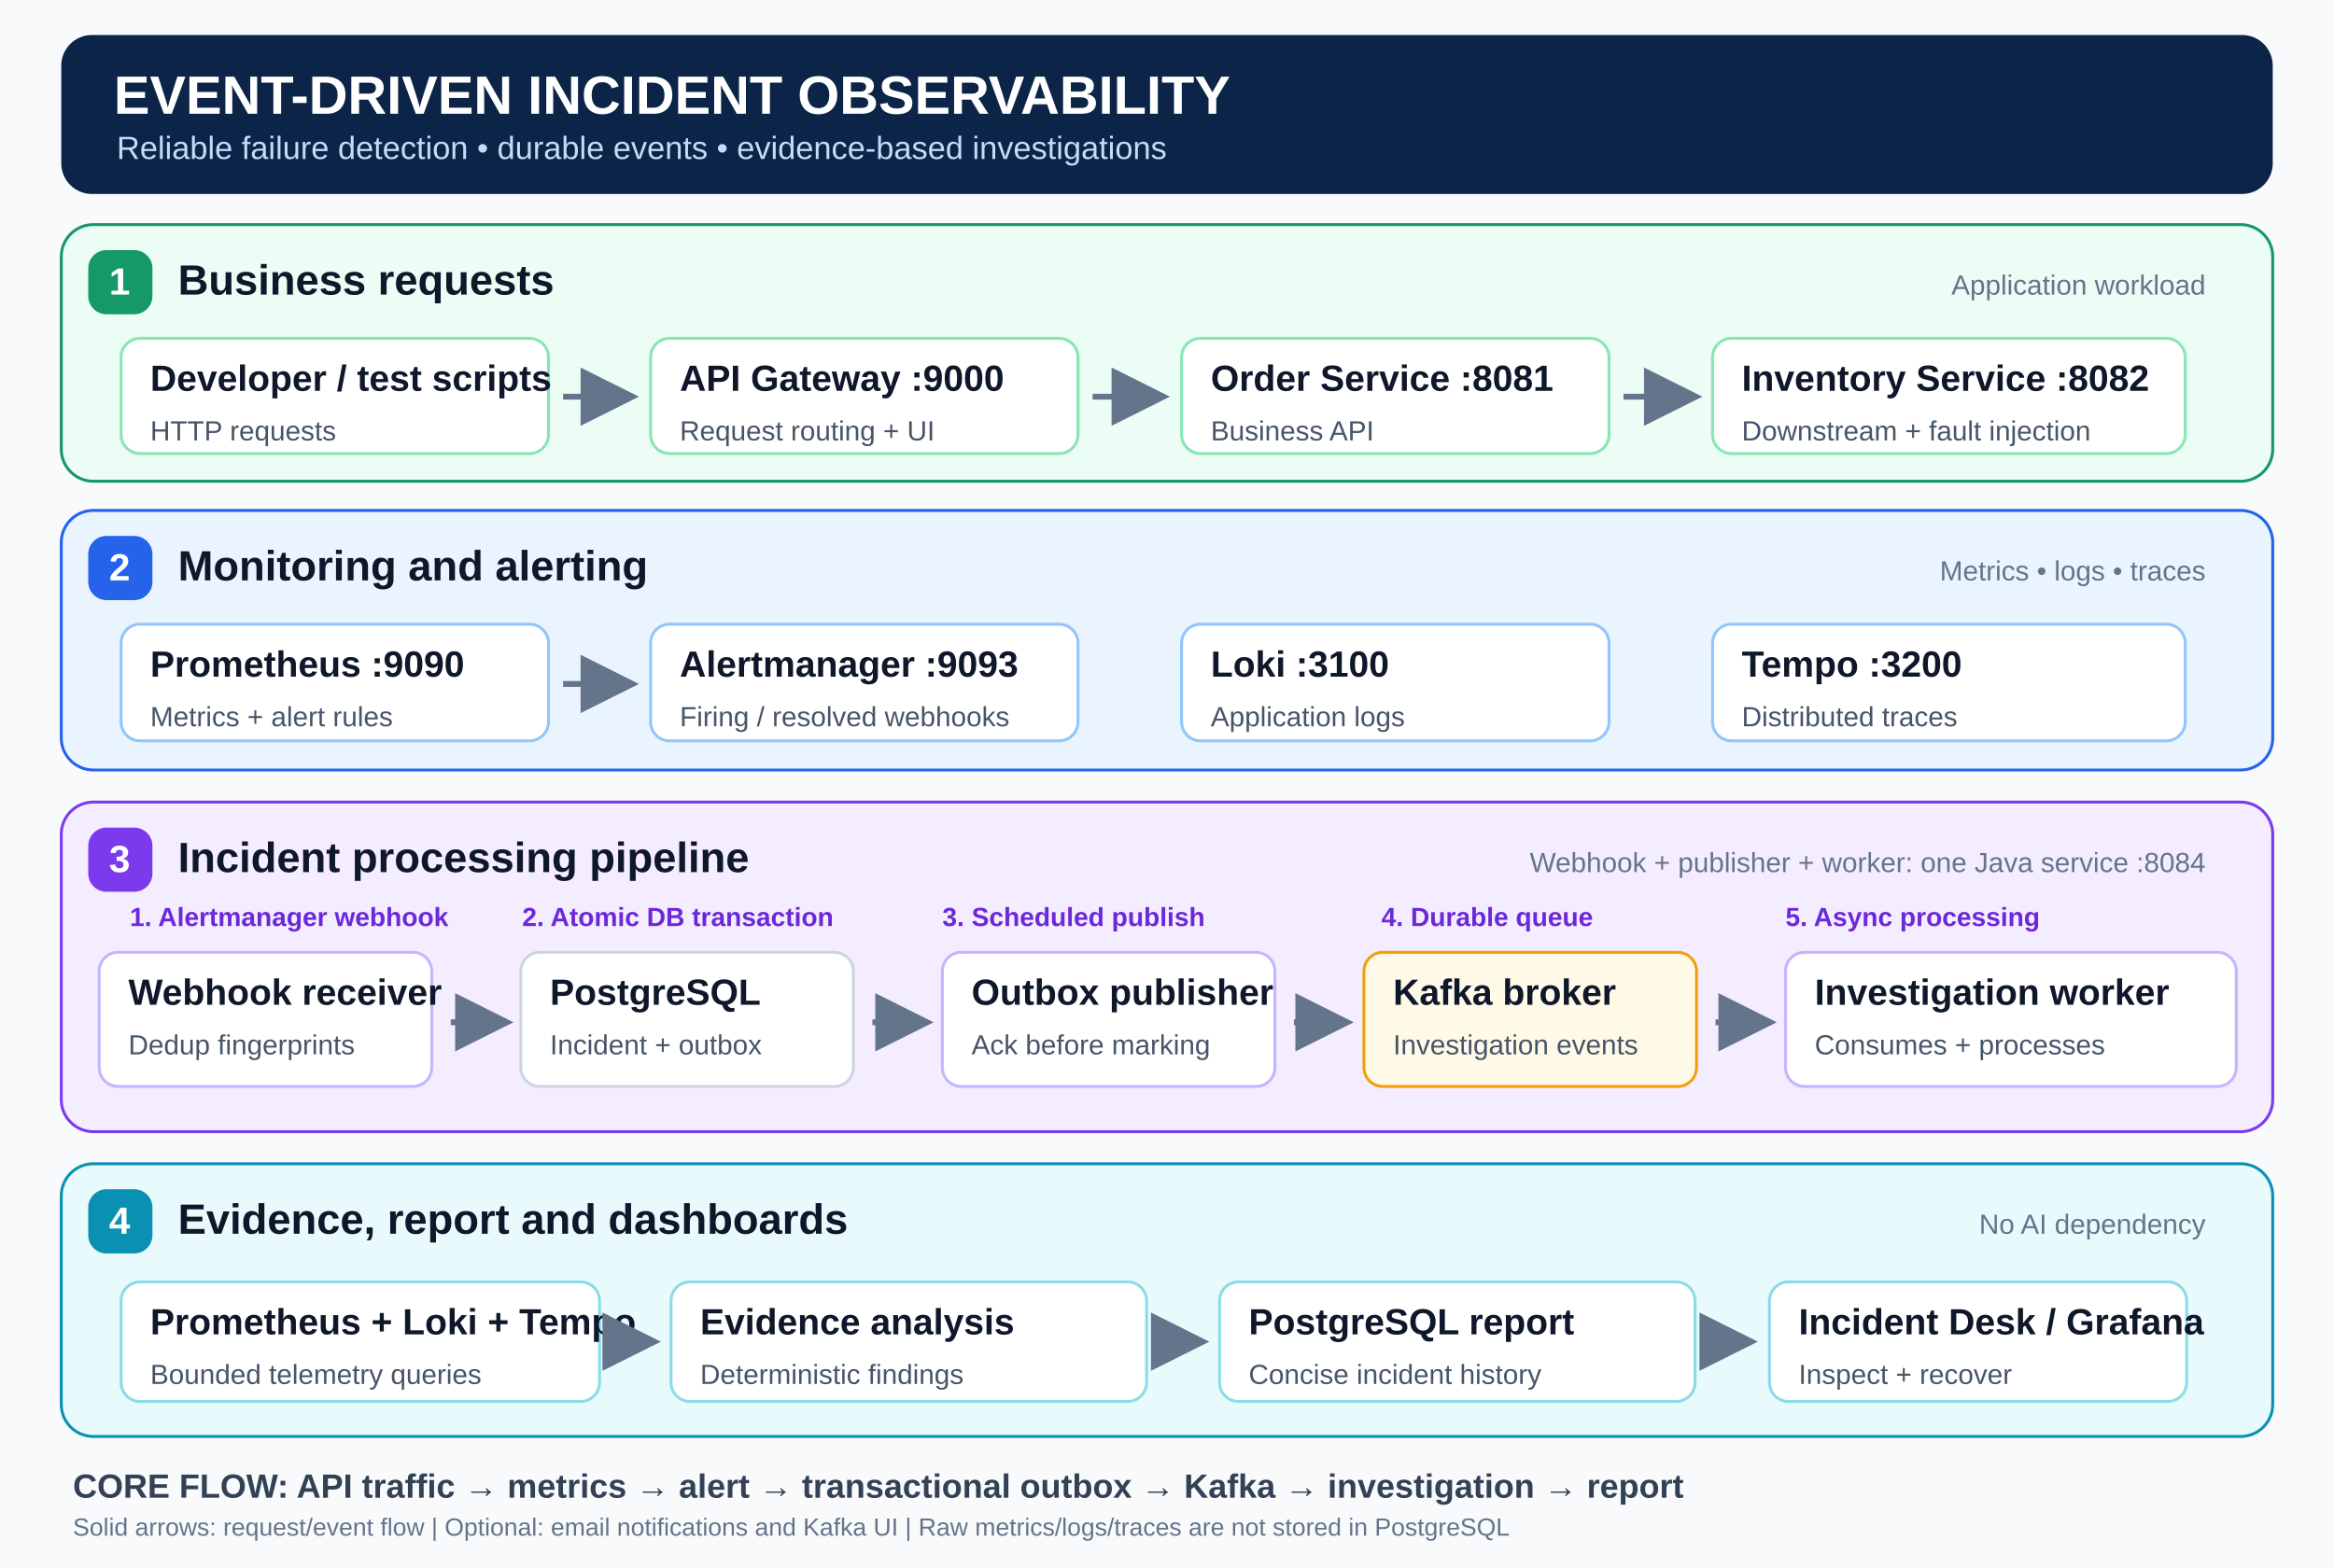
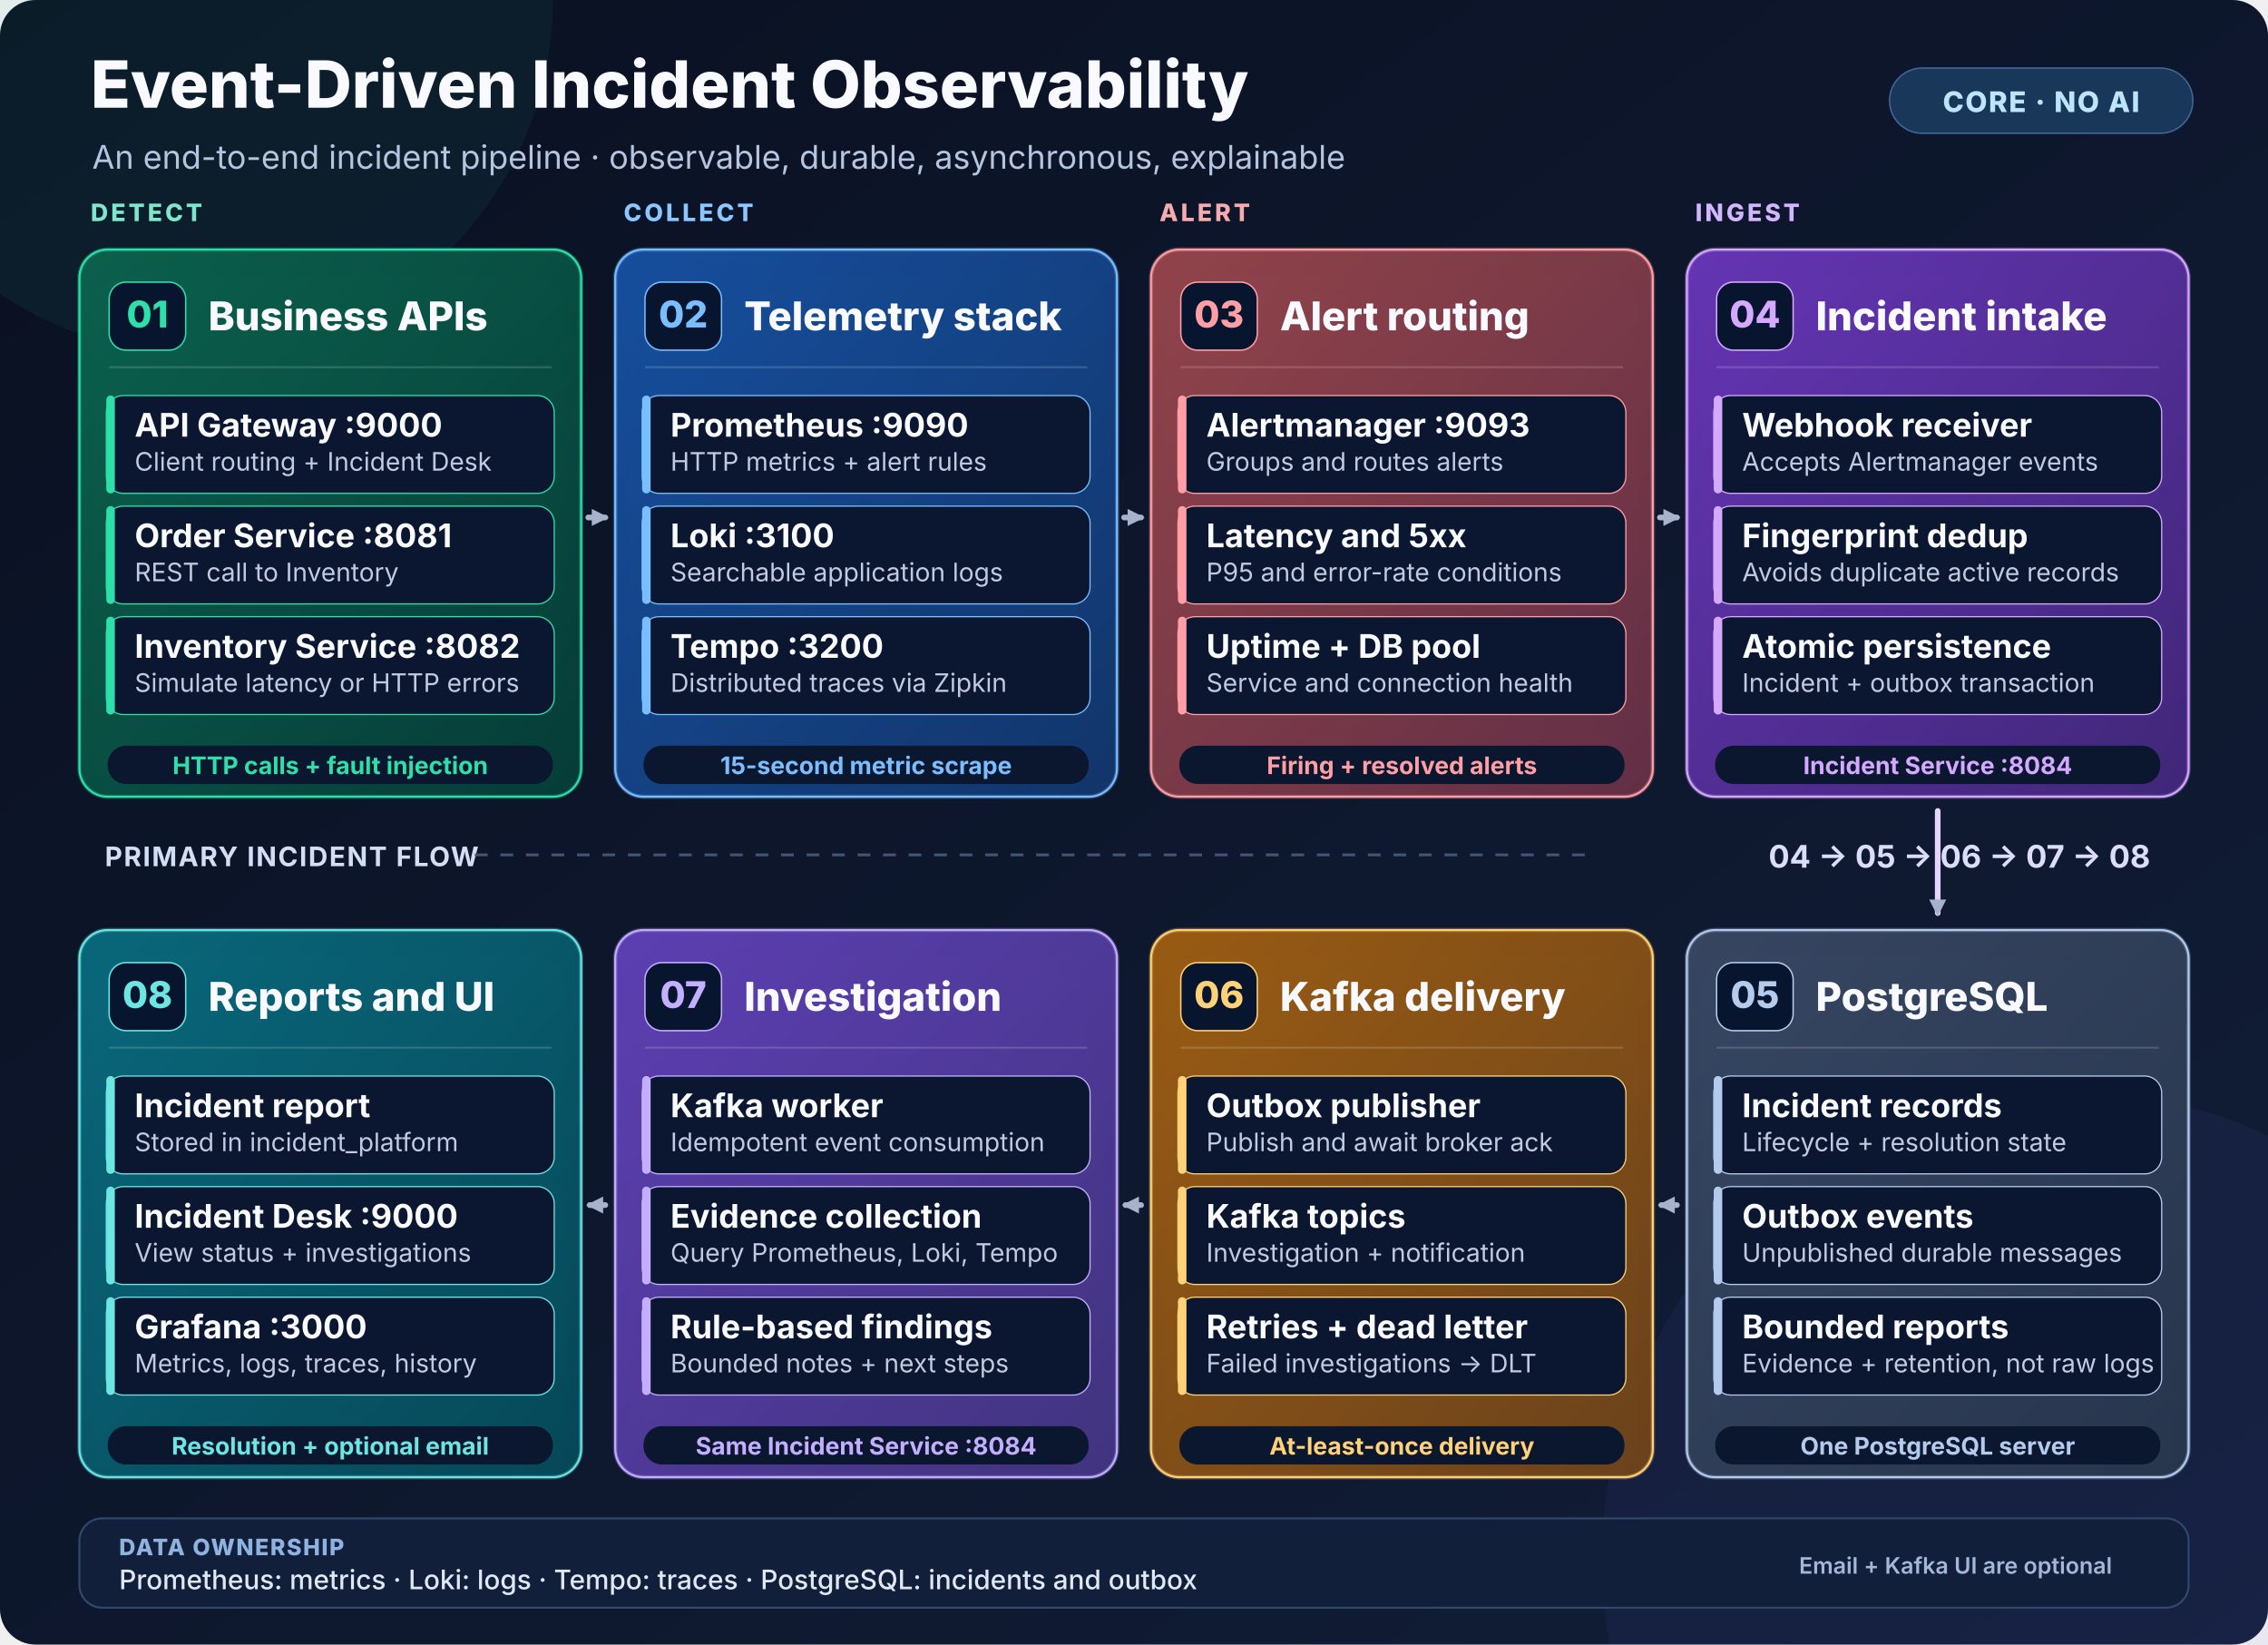
- <svg xmlns="http://www.w3.org/2000/svg" width="1600" height="1075" viewBox="0 0 1600 1075" role="img" aria-labelledby="title desc">
+ <svg xmlns="http://www.w3.org/2000/svg" width="1600" height="1160" viewBox="0 0 1600 1160" role="img" aria-labelledby="title description">
  <defs>
-     <marker id="arr" markerWidth="10" markerHeight="10" refX="8" refY="5" orient="auto">
-       <path d="M0 0 L10 5 L0 10 z" fill="#64748b" />
+     <linearGradient id="background" x1="0" y1="0" x2="1" y2="1">
+       <stop offset="0" stop-color="#0A1021" />
+       <stop offset="1" stop-color="#111E38" />
+     </linearGradient>
+     <linearGradient id="green" x1="0" y1="0" x2="1" y2="1">
+       <stop offset="0" stop-color="#0B614D" />
+       <stop offset="1" stop-color="#063C38" />
+     </linearGradient>
+     <linearGradient id="blue" x1="0" y1="0" x2="1" y2="1">
+       <stop offset="0" stop-color="#164F9E" />
+       <stop offset="1" stop-color="#12356A" />
+     </linearGradient>
+     <linearGradient id="red" x1="0" y1="0" x2="1" y2="1">
+       <stop offset="0" stop-color="#92444A" />
+       <stop offset="1" stop-color="#622F46" />
+     </linearGradient>
+     <linearGradient id="purple" x1="0" y1="0" x2="1" y2="1">
+       <stop offset="0" stop-color="#6535B5" />
+       <stop offset="1" stop-color="#402778" />
+     </linearGradient>
+     <linearGradient id="slate" x1="0" y1="0" x2="1" y2="1">
+       <stop offset="0" stop-color="#374662" />
+       <stop offset="1" stop-color="#27354D" />
+     </linearGradient>
+     <linearGradient id="orange" x1="0" y1="0" x2="1" y2="1">
+       <stop offset="0" stop-color="#9A5C13" />
+       <stop offset="1" stop-color="#6A421C" />
+     </linearGradient>
+     <linearGradient id="violet" x1="0" y1="0" x2="1" y2="1">
+       <stop offset="0" stop-color="#5D3FB3" />
+       <stop offset="1" stop-color="#41347F" />
+     </linearGradient>
+     <linearGradient id="teal" x1="0" y1="0" x2="1" y2="1">
+       <stop offset="0" stop-color="#09687B" />
+       <stop offset="1" stop-color="#064858" />
+     </linearGradient>
+     <filter id="shadow" x="-20%" y="-20%" width="140%" height="150%">
+       <feDropShadow dx="0" dy="10" stdDeviation="12" flood-color="#000" flood-opacity=".26" />
+     </filter>
+     <marker id="arrow" markerWidth="12" markerHeight="12" refX="9.5" refY="6" orient="auto" markerUnits="userSpaceOnUse">
+       <path d="M0 0 L12 6 L0 12 z" fill="#A7B3CC" />
    </marker>
  </defs>
-   <rect x="0" y="0" width="1600" height="1075" rx="0" fill="#F8FAFC" stroke="none" stroke-width="0" />
-   <rect x="42" y="24" width="1516" height="109" rx="21" fill="#0B2447" stroke="#0B2447" stroke-width="0" />
-   <text x="78" y="78" font-size="37" font-family="Arial, Helvetica, sans-serif" fill="#FFFFFF" font-weight="800" text-anchor="start">EVENT-DRIVEN INCIDENT OBSERVABILITY</text>
-   <text x="80" y="109" font-size="22" font-family="Arial, Helvetica, sans-serif" fill="#C7DBF9" font-weight="400" text-anchor="start">Reliable failure detection • durable events • evidence-based investigations</text>
-   <rect x="42" y="154" width="1516" height="176" rx="22" fill="#EBFDF4" stroke="#159969" stroke-width="2" />
-   <rect x="61" y="172" width="43" height="43" rx="12" fill="#159969" stroke="#159969" stroke-width="1" />
-   <text x="82" y="202" font-size="26" font-family="Arial, Helvetica, sans-serif" fill="#fff" font-weight="800" text-anchor="middle">1</text>
-   <text x="122" y="202" font-size="29" font-family="Arial, Helvetica, sans-serif" fill="#0F172A" font-weight="800" text-anchor="start">Business requests</text>
-   <text x="1512" y="202" font-size="19" font-family="Arial, Helvetica, sans-serif" fill="#64748b" font-weight="500" text-anchor="end">Application workload</text>
-   <rect x="83" y="232" width="293" height="79" rx="13" fill="#FFFFFF" stroke="#86E7B4" stroke-width="2" />
-   <text x="103" y="268" font-size="25" font-family="Arial, Helvetica, sans-serif" fill="#0f172a" font-weight="700" text-anchor="start">Developer / test scripts</text>
-   <text x="103" y="302" font-size="19" font-family="Arial, Helvetica, sans-serif" fill="#475569" font-weight="400" text-anchor="start">HTTP requests</text>
-   <rect x="446" y="232" width="293" height="79" rx="13" fill="#FFFFFF" stroke="#86E7B4" stroke-width="2" />
-   <text x="466" y="268" font-size="25" font-family="Arial, Helvetica, sans-serif" fill="#0f172a" font-weight="700" text-anchor="start">API Gateway :9000</text>
-   <text x="466" y="302" font-size="19" font-family="Arial, Helvetica, sans-serif" fill="#475569" font-weight="400" text-anchor="start">Request routing + UI</text>
-   <rect x="810" y="232" width="293" height="79" rx="13" fill="#FFFFFF" stroke="#86E7B4" stroke-width="2" />
-   <text x="830" y="268" font-size="25" font-family="Arial, Helvetica, sans-serif" fill="#0f172a" font-weight="700" text-anchor="start">Order Service :8081</text>
-   <text x="830" y="302" font-size="19" font-family="Arial, Helvetica, sans-serif" fill="#475569" font-weight="400" text-anchor="start">Business API</text>
-   <rect x="1174" y="232" width="324" height="79" rx="13" fill="#FFFFFF" stroke="#86E7B4" stroke-width="2" />
-   <text x="1194" y="268" font-size="25" font-family="Arial, Helvetica, sans-serif" fill="#0f172a" font-weight="700" text-anchor="start">Inventory Service :8082</text>
-   <text x="1194" y="302" font-size="19" font-family="Arial, Helvetica, sans-serif" fill="#475569" font-weight="400" text-anchor="start">Downstream + fault injection</text>
-   <path d="M386 272 L430 272" fill="none" stroke="#64748b" stroke-width="4" marker-end="url(#arr)" />
-   <path d="M749 272 L794 272" fill="none" stroke="#64748b" stroke-width="4" marker-end="url(#arr)" />
-   <path d="M1113 272 L1159 272" fill="none" stroke="#64748b" stroke-width="4" marker-end="url(#arr)" />
-   <rect x="42" y="350" width="1516" height="178" rx="22" fill="#EAF4FF" stroke="#2563EB" stroke-width="2" />
-   <rect x="61" y="368" width="43" height="43" rx="12" fill="#2563EB" stroke="#2563EB" stroke-width="1" />
-   <text x="82" y="398" font-size="26" font-family="Arial, Helvetica, sans-serif" fill="#fff" font-weight="800" text-anchor="middle">2</text>
-   <text x="122" y="398" font-size="29" font-family="Arial, Helvetica, sans-serif" fill="#0F172A" font-weight="800" text-anchor="start">Monitoring and alerting</text>
-   <text x="1512" y="398" font-size="19" font-family="Arial, Helvetica, sans-serif" fill="#64748b" font-weight="500" text-anchor="end">Metrics • logs • traces</text>
-   <rect x="83" y="428" width="293" height="80" rx="13" fill="#FFFFFF" stroke="#93C5FD" stroke-width="2" />
-   <text x="103" y="464" font-size="25" font-family="Arial, Helvetica, sans-serif" fill="#0f172a" font-weight="700" text-anchor="start">Prometheus :9090</text>
-   <text x="103" y="498" font-size="19" font-family="Arial, Helvetica, sans-serif" fill="#475569" font-weight="400" text-anchor="start">Metrics + alert rules</text>
-   <rect x="446" y="428" width="293" height="80" rx="13" fill="#FFFFFF" stroke="#93C5FD" stroke-width="2" />
-   <text x="466" y="464" font-size="25" font-family="Arial, Helvetica, sans-serif" fill="#0f172a" font-weight="700" text-anchor="start">Alertmanager :9093</text>
-   <text x="466" y="498" font-size="19" font-family="Arial, Helvetica, sans-serif" fill="#475569" font-weight="400" text-anchor="start">Firing / resolved webhooks</text>
-   <rect x="810" y="428" width="293" height="80" rx="13" fill="#FFFFFF" stroke="#93C5FD" stroke-width="2" />
-   <text x="830" y="464" font-size="25" font-family="Arial, Helvetica, sans-serif" fill="#0f172a" font-weight="700" text-anchor="start">Loki :3100</text>
-   <text x="830" y="498" font-size="19" font-family="Arial, Helvetica, sans-serif" fill="#475569" font-weight="400" text-anchor="start">Application logs</text>
-   <rect x="1174" y="428" width="324" height="80" rx="13" fill="#FFFFFF" stroke="#93C5FD" stroke-width="2" />
-   <text x="1194" y="464" font-size="25" font-family="Arial, Helvetica, sans-serif" fill="#0f172a" font-weight="700" text-anchor="start">Tempo :3200</text>
-   <text x="1194" y="498" font-size="19" font-family="Arial, Helvetica, sans-serif" fill="#475569" font-weight="400" text-anchor="start">Distributed traces</text>
-   <path d="M386 469 L430 469" fill="none" stroke="#64748b" stroke-width="4" marker-end="url(#arr)" />
-   <rect x="42" y="550" width="1516" height="226" rx="22" fill="#F4EDFF" stroke="#7C3AED" stroke-width="2" />
-   <rect x="61" y="568" width="43" height="43" rx="12" fill="#7C3AED" stroke="#7C3AED" stroke-width="1" />
-   <text x="82" y="598" font-size="26" font-family="Arial, Helvetica, sans-serif" fill="#fff" font-weight="800" text-anchor="middle">3</text>
-   <text x="122" y="598" font-size="29" font-family="Arial, Helvetica, sans-serif" fill="#0F172A" font-weight="800" text-anchor="start">Incident processing pipeline</text>
-   <text x="1512" y="598" font-size="19" font-family="Arial, Helvetica, sans-serif" fill="#64748b" font-weight="500" text-anchor="end">Webhook + publisher + worker: one Java service :8084</text>
-   <rect x="68" y="653" width="228" height="92" rx="13" fill="#FFFFFF" stroke="#C4B5FD" stroke-width="2" />
-   <text x="88" y="689" font-size="25" font-family="Arial, Helvetica, sans-serif" fill="#0f172a" font-weight="700" text-anchor="start">Webhook receiver</text>
-   <text x="88" y="723" font-size="19" font-family="Arial, Helvetica, sans-serif" fill="#475569" font-weight="400" text-anchor="start">Dedup fingerprints</text>
-   <rect x="357" y="653" width="228" height="92" rx="13" fill="#FFFFFF" stroke="#CBD5E1" stroke-width="2" />
-   <text x="377" y="689" font-size="25" font-family="Arial, Helvetica, sans-serif" fill="#0f172a" font-weight="700" text-anchor="start">PostgreSQL</text>
-   <text x="377" y="723" font-size="19" font-family="Arial, Helvetica, sans-serif" fill="#475569" font-weight="400" text-anchor="start">Incident + outbox</text>
-   <rect x="646" y="653" width="228" height="92" rx="13" fill="#FFFFFF" stroke="#C4B5FD" stroke-width="2" />
-   <text x="666" y="689" font-size="25" font-family="Arial, Helvetica, sans-serif" fill="#0f172a" font-weight="700" text-anchor="start">Outbox publisher</text>
-   <text x="666" y="723" font-size="19" font-family="Arial, Helvetica, sans-serif" fill="#475569" font-weight="400" text-anchor="start">Ack before marking</text>
-   <rect x="935" y="653" width="228" height="92" rx="13" fill="#FFF9E8" stroke="#F59E0B" stroke-width="2" />
-   <text x="955" y="689" font-size="25" font-family="Arial, Helvetica, sans-serif" fill="#0f172a" font-weight="700" text-anchor="start">Kafka broker</text>
-   <text x="955" y="723" font-size="19" font-family="Arial, Helvetica, sans-serif" fill="#475569" font-weight="400" text-anchor="start">Investigation events</text>
-   <rect x="1224" y="653" width="309" height="92" rx="13" fill="#FFFFFF" stroke="#C4B5FD" stroke-width="2" />
-   <text x="1244" y="689" font-size="25" font-family="Arial, Helvetica, sans-serif" fill="#0f172a" font-weight="700" text-anchor="start">Investigation worker</text>
-   <text x="1244" y="723" font-size="19" font-family="Arial, Helvetica, sans-serif" fill="#475569" font-weight="400" text-anchor="start">Consumes + processes</text>
-   <path d="M309 701 L344 701" fill="none" stroke="#64748b" stroke-width="4" marker-end="url(#arr)" />
-   <path d="M598 701 L632 701" fill="none" stroke="#64748b" stroke-width="4" marker-end="url(#arr)" />
-   <path d="M887 701 L920 701" fill="none" stroke="#64748b" stroke-width="4" marker-end="url(#arr)" />
-   <path d="M1176 701 L1210 701" fill="none" stroke="#64748b" stroke-width="4" marker-end="url(#arr)" />
-   <text x="89" y="635" font-size="18" font-family="Arial, Helvetica, sans-serif" fill="#6D28D9" font-weight="600" text-anchor="start">1. Alertmanager webhook</text>
-   <text x="358" y="635" font-size="18" font-family="Arial, Helvetica, sans-serif" fill="#6D28D9" font-weight="600" text-anchor="start">2. Atomic DB transaction</text>
-   <text x="646" y="635" font-size="18" font-family="Arial, Helvetica, sans-serif" fill="#6D28D9" font-weight="600" text-anchor="start">3. Scheduled publish</text>
-   <text x="947" y="635" font-size="18" font-family="Arial, Helvetica, sans-serif" fill="#6D28D9" font-weight="600" text-anchor="start">4. Durable queue</text>
-   <text x="1224" y="635" font-size="18" font-family="Arial, Helvetica, sans-serif" fill="#6D28D9" font-weight="600" text-anchor="start">5. Async processing</text>
-   <rect x="42" y="798" width="1516" height="187" rx="22" fill="#E9FAFD" stroke="#0891B2" stroke-width="2" />
-   <rect x="61" y="816" width="43" height="43" rx="12" fill="#0891B2" stroke="#0891B2" stroke-width="1" />
-   <text x="82" y="846" font-size="26" font-family="Arial, Helvetica, sans-serif" fill="#fff" font-weight="800" text-anchor="middle">4</text>
-   <text x="122" y="846" font-size="29" font-family="Arial, Helvetica, sans-serif" fill="#0F172A" font-weight="800" text-anchor="start">Evidence, report and dashboards</text>
-   <text x="1512" y="846" font-size="19" font-family="Arial, Helvetica, sans-serif" fill="#64748b" font-weight="500" text-anchor="end">No AI dependency</text>
-   <rect x="83" y="879" width="328" height="82" rx="13" fill="#FFFFFF" stroke="#8BDCE8" stroke-width="2" />
-   <text x="103" y="915" font-size="25" font-family="Arial, Helvetica, sans-serif" fill="#0f172a" font-weight="700" text-anchor="start">Prometheus + Loki + Tempo</text>
-   <text x="103" y="949" font-size="19" font-family="Arial, Helvetica, sans-serif" fill="#475569" font-weight="400" text-anchor="start">Bounded telemetry queries</text>
-   <rect x="460" y="879" width="326" height="82" rx="13" fill="#FFFFFF" stroke="#8BDCE8" stroke-width="2" />
-   <text x="480" y="915" font-size="25" font-family="Arial, Helvetica, sans-serif" fill="#0f172a" font-weight="700" text-anchor="start">Evidence analysis</text>
-   <text x="480" y="949" font-size="19" font-family="Arial, Helvetica, sans-serif" fill="#475569" font-weight="400" text-anchor="start">Deterministic findings</text>
-   <rect x="836" y="879" width="326" height="82" rx="13" fill="#FFFFFF" stroke="#8BDCE8" stroke-width="2" />
-   <text x="856" y="915" font-size="25" font-family="Arial, Helvetica, sans-serif" fill="#0f172a" font-weight="700" text-anchor="start">PostgreSQL report</text>
-   <text x="856" y="949" font-size="19" font-family="Arial, Helvetica, sans-serif" fill="#475569" font-weight="400" text-anchor="start">Concise incident history</text>
-   <rect x="1213" y="879" width="286" height="82" rx="13" fill="#FFFFFF" stroke="#8BDCE8" stroke-width="2" />
-   <text x="1233" y="915" font-size="25" font-family="Arial, Helvetica, sans-serif" fill="#0f172a" font-weight="700" text-anchor="start">Incident Desk / Grafana</text>
-   <text x="1233" y="949" font-size="19" font-family="Arial, Helvetica, sans-serif" fill="#475569" font-weight="400" text-anchor="start">Inspect + recover</text>
-   <path d="M424 920 L445 920" fill="none" stroke="#64748b" stroke-width="4" marker-end="url(#arr)" />
-   <path d="M799 920 L821 920" fill="none" stroke="#64748b" stroke-width="4" marker-end="url(#arr)" />
-   <path d="M1175 920 L1197 920" fill="none" stroke="#64748b" stroke-width="4" marker-end="url(#arr)" />
-   <text x="50" y="1027" font-size="23" font-family="Arial, Helvetica, sans-serif" fill="#334155" font-weight="700" text-anchor="start">CORE FLOW: API traffic → metrics → alert → transactional outbox → Kafka → investigation → report</text>
-   <text x="50" y="1053" font-size="17" font-family="Arial, Helvetica, sans-serif" fill="#64748B" font-weight="400" text-anchor="start">Solid arrows: request/event flow    |    Optional: email notifications and Kafka UI    |    Raw metrics/logs/traces are not stored in PostgreSQL</text>
+   <rect x="0" y="0" width="1600" height="1160" rx="25" fill="url(#background)" stroke="none" stroke-width="1" />
+   <circle cx="140" cy="0" r="250" fill="#19BF91" opacity=".07" />
+   <circle cx="1460" cy="1100" r="330" fill="#7164FF" opacity=".06" />
+   <text x="64" y="76" fill="#F8FAFF" font-family="Inter,Segoe UI,Arial,sans-serif" font-size="46" font-weight="800" text-anchor="start">Event-Driven Incident Observability</text>
+   <text x="65" y="119" fill="#B6C5DF" font-family="Inter,Segoe UI,Arial,sans-serif" font-size="23" font-weight="400" text-anchor="start">An end-to-end incident pipeline  ·  observable, durable, asynchronous, explainable</text>
+   <rect x="1333" y="48" width="214" height="46" rx="23" fill="#183759" stroke="#426797" stroke-width="1" />
+   <text x="1440" y="79" fill="#BEE5FF" font-family="Inter,Segoe UI,Arial,sans-serif" font-size="20" font-weight="800" text-anchor="middle" letter-spacing="1">CORE · NO AI</text>
+   <text x="64" y="156" fill="#7DE6CB" font-family="Inter,Segoe UI,Arial,sans-serif" font-size="17" font-weight="800" text-anchor="start" letter-spacing="2">DETECT</text>
+   <text x="440" y="156" fill="#8AC6FF" font-family="Inter,Segoe UI,Arial,sans-serif" font-size="17" font-weight="800" text-anchor="start" letter-spacing="2">COLLECT</text>
+   <text x="818" y="156" fill="#F6ABB0" font-family="Inter,Segoe UI,Arial,sans-serif" font-size="17" font-weight="800" text-anchor="start" letter-spacing="2">ALERT</text>
+   <text x="1196" y="156" fill="#D2B6FF" font-family="Inter,Segoe UI,Arial,sans-serif" font-size="17" font-weight="800" text-anchor="start" letter-spacing="2">INGEST</text>
+   <rect x="56" y="176" width="354" height="386" rx="20" fill="url(#green)" stroke="#2DE0AA" stroke-width="1.4" />
+   <rect x="56" y="176" width="354" height="386" rx="20" fill="none" stroke="#2DE0AA" stroke-opacity=".28" stroke-width="3" filter="url(#shadow)" />
+   <rect x="77" y="199" width="54" height="48" rx="12" fill="#08152E" stroke="#2DE0AA" stroke-width="1" />
+   <text x="104" y="231" fill="#2DE0AA" font-family="Inter,Segoe UI,Arial,sans-serif" font-size="26" font-weight="800" text-anchor="middle">01</text>
+   <text x="147" y="233" fill="#F8FAFF" font-family="Inter,Segoe UI,Arial,sans-serif" font-size="28" font-weight="800" text-anchor="start">Business APIs</text>
+   <path d="M77 259 H389" stroke="#FFFFFF" stroke-opacity=".16" stroke-width="1.4" />
+   <rect x="75" y="279" width="316" height="69" rx="12" fill="#0B1730" stroke="#2DE0AA" stroke-width="0.85" />
+   <rect x="75" y="279" width="6" height="69" rx="3" fill="#2DE0AA" stroke="none" stroke-width="1" />
+   <text x="95" y="308" fill="#F9FBFF" font-family="Inter,Segoe UI,Arial,sans-serif" font-size="23" font-weight="700" text-anchor="start">API Gateway  :9000</text>
+   <text x="95" y="332" fill="#C0CAE0" font-family="Inter,Segoe UI,Arial,sans-serif" font-size="18" font-weight="400" text-anchor="start">Client routing + Incident Desk</text>
+   <rect x="75" y="357" width="316" height="69" rx="12" fill="#0B1730" stroke="#2DE0AA" stroke-width="0.85" />
+   <rect x="75" y="357" width="6" height="69" rx="3" fill="#2DE0AA" stroke="none" stroke-width="1" />
+   <text x="95" y="386" fill="#F9FBFF" font-family="Inter,Segoe UI,Arial,sans-serif" font-size="23" font-weight="700" text-anchor="start">Order Service  :8081</text>
+   <text x="95" y="410" fill="#C0CAE0" font-family="Inter,Segoe UI,Arial,sans-serif" font-size="18" font-weight="400" text-anchor="start">REST call to Inventory</text>
+   <rect x="75" y="435" width="316" height="69" rx="12" fill="#0B1730" stroke="#2DE0AA" stroke-width="0.85" />
+   <rect x="75" y="435" width="6" height="69" rx="3" fill="#2DE0AA" stroke="none" stroke-width="1" />
+   <text x="95" y="464" fill="#F9FBFF" font-family="Inter,Segoe UI,Arial,sans-serif" font-size="23" font-weight="700" text-anchor="start">Inventory Service  :8082</text>
+   <text x="95" y="488" fill="#C0CAE0" font-family="Inter,Segoe UI,Arial,sans-serif" font-size="18" font-weight="400" text-anchor="start">Simulate latency or HTTP errors</text>
+   <rect x="76" y="526" width="314" height="27" rx="13" fill="#0A172F" stroke="none" stroke-width="1" />
+   <text x="233" y="546" fill="#2DE0AA" font-family="Inter,Segoe UI,Arial,sans-serif" font-size="17" font-weight="700" text-anchor="middle">HTTP calls + fault injection</text>
+   <rect x="434" y="176" width="354" height="386" rx="20" fill="url(#blue)" stroke="#79BEFF" stroke-width="1.4" />
+   <rect x="434" y="176" width="354" height="386" rx="20" fill="none" stroke="#79BEFF" stroke-opacity=".28" stroke-width="3" filter="url(#shadow)" />
+   <rect x="455" y="199" width="54" height="48" rx="12" fill="#08152E" stroke="#79BEFF" stroke-width="1" />
+   <text x="482" y="231" fill="#79BEFF" font-family="Inter,Segoe UI,Arial,sans-serif" font-size="26" font-weight="800" text-anchor="middle">02</text>
+   <text x="525" y="233" fill="#F8FAFF" font-family="Inter,Segoe UI,Arial,sans-serif" font-size="28" font-weight="800" text-anchor="start">Telemetry stack</text>
+   <path d="M455 259 H767" stroke="#FFFFFF" stroke-opacity=".16" stroke-width="1.4" />
+   <rect x="453" y="279" width="316" height="69" rx="12" fill="#0B1730" stroke="#79BEFF" stroke-width="0.85" />
+   <rect x="453" y="279" width="6" height="69" rx="3" fill="#79BEFF" stroke="none" stroke-width="1" />
+   <text x="473" y="308" fill="#F9FBFF" font-family="Inter,Segoe UI,Arial,sans-serif" font-size="23" font-weight="700" text-anchor="start">Prometheus  :9090</text>
+   <text x="473" y="332" fill="#C0CAE0" font-family="Inter,Segoe UI,Arial,sans-serif" font-size="18" font-weight="400" text-anchor="start">HTTP metrics + alert rules</text>
+   <rect x="453" y="357" width="316" height="69" rx="12" fill="#0B1730" stroke="#79BEFF" stroke-width="0.85" />
+   <rect x="453" y="357" width="6" height="69" rx="3" fill="#79BEFF" stroke="none" stroke-width="1" />
+   <text x="473" y="386" fill="#F9FBFF" font-family="Inter,Segoe UI,Arial,sans-serif" font-size="23" font-weight="700" text-anchor="start">Loki  :3100</text>
+   <text x="473" y="410" fill="#C0CAE0" font-family="Inter,Segoe UI,Arial,sans-serif" font-size="18" font-weight="400" text-anchor="start">Searchable application logs</text>
+   <rect x="453" y="435" width="316" height="69" rx="12" fill="#0B1730" stroke="#79BEFF" stroke-width="0.85" />
+   <rect x="453" y="435" width="6" height="69" rx="3" fill="#79BEFF" stroke="none" stroke-width="1" />
+   <text x="473" y="464" fill="#F9FBFF" font-family="Inter,Segoe UI,Arial,sans-serif" font-size="23" font-weight="700" text-anchor="start">Tempo  :3200</text>
+   <text x="473" y="488" fill="#C0CAE0" font-family="Inter,Segoe UI,Arial,sans-serif" font-size="18" font-weight="400" text-anchor="start">Distributed traces via Zipkin</text>
+   <rect x="454" y="526" width="314" height="27" rx="13" fill="#0A172F" stroke="none" stroke-width="1" />
+   <text x="611" y="546" fill="#79BEFF" font-family="Inter,Segoe UI,Arial,sans-serif" font-size="17" font-weight="700" text-anchor="middle">15-second metric scrape</text>
+   <rect x="812" y="176" width="354" height="386" rx="20" fill="url(#red)" stroke="#FF9FA5" stroke-width="1.4" />
+   <rect x="812" y="176" width="354" height="386" rx="20" fill="none" stroke="#FF9FA5" stroke-opacity=".28" stroke-width="3" filter="url(#shadow)" />
+   <rect x="833" y="199" width="54" height="48" rx="12" fill="#08152E" stroke="#FF9FA5" stroke-width="1" />
+   <text x="860" y="231" fill="#FF9FA5" font-family="Inter,Segoe UI,Arial,sans-serif" font-size="26" font-weight="800" text-anchor="middle">03</text>
+   <text x="903" y="233" fill="#F8FAFF" font-family="Inter,Segoe UI,Arial,sans-serif" font-size="28" font-weight="800" text-anchor="start">Alert routing</text>
+   <path d="M833 259 H1145" stroke="#FFFFFF" stroke-opacity=".16" stroke-width="1.4" />
+   <rect x="831" y="279" width="316" height="69" rx="12" fill="#0B1730" stroke="#FF9FA5" stroke-width="0.85" />
+   <rect x="831" y="279" width="6" height="69" rx="3" fill="#FF9FA5" stroke="none" stroke-width="1" />
+   <text x="851" y="308" fill="#F9FBFF" font-family="Inter,Segoe UI,Arial,sans-serif" font-size="23" font-weight="700" text-anchor="start">Alertmanager  :9093</text>
+   <text x="851" y="332" fill="#C0CAE0" font-family="Inter,Segoe UI,Arial,sans-serif" font-size="18" font-weight="400" text-anchor="start">Groups and routes alerts</text>
+   <rect x="831" y="357" width="316" height="69" rx="12" fill="#0B1730" stroke="#FF9FA5" stroke-width="0.85" />
+   <rect x="831" y="357" width="6" height="69" rx="3" fill="#FF9FA5" stroke="none" stroke-width="1" />
+   <text x="851" y="386" fill="#F9FBFF" font-family="Inter,Segoe UI,Arial,sans-serif" font-size="23" font-weight="700" text-anchor="start">Latency and 5xx</text>
+   <text x="851" y="410" fill="#C0CAE0" font-family="Inter,Segoe UI,Arial,sans-serif" font-size="18" font-weight="400" text-anchor="start">P95 and error-rate conditions</text>
+   <rect x="831" y="435" width="316" height="69" rx="12" fill="#0B1730" stroke="#FF9FA5" stroke-width="0.85" />
+   <rect x="831" y="435" width="6" height="69" rx="3" fill="#FF9FA5" stroke="none" stroke-width="1" />
+   <text x="851" y="464" fill="#F9FBFF" font-family="Inter,Segoe UI,Arial,sans-serif" font-size="23" font-weight="700" text-anchor="start">Uptime + DB pool</text>
+   <text x="851" y="488" fill="#C0CAE0" font-family="Inter,Segoe UI,Arial,sans-serif" font-size="18" font-weight="400" text-anchor="start">Service and connection health</text>
+   <rect x="832" y="526" width="314" height="27" rx="13" fill="#0A172F" stroke="none" stroke-width="1" />
+   <text x="989" y="546" fill="#FF9FA5" font-family="Inter,Segoe UI,Arial,sans-serif" font-size="17" font-weight="700" text-anchor="middle">Firing + resolved alerts</text>
+   <rect x="1190" y="176" width="354" height="386" rx="20" fill="url(#purple)" stroke="#D4A9FF" stroke-width="1.4" />
+   <rect x="1190" y="176" width="354" height="386" rx="20" fill="none" stroke="#D4A9FF" stroke-opacity=".28" stroke-width="3" filter="url(#shadow)" />
+   <rect x="1211" y="199" width="54" height="48" rx="12" fill="#08152E" stroke="#D4A9FF" stroke-width="1" />
+   <text x="1238" y="231" fill="#D4A9FF" font-family="Inter,Segoe UI,Arial,sans-serif" font-size="26" font-weight="800" text-anchor="middle">04</text>
+   <text x="1281" y="233" fill="#F8FAFF" font-family="Inter,Segoe UI,Arial,sans-serif" font-size="28" font-weight="800" text-anchor="start">Incident intake</text>
+   <path d="M1211 259 H1523" stroke="#FFFFFF" stroke-opacity=".16" stroke-width="1.4" />
+   <rect x="1209" y="279" width="316" height="69" rx="12" fill="#0B1730" stroke="#D4A9FF" stroke-width="0.85" />
+   <rect x="1209" y="279" width="6" height="69" rx="3" fill="#D4A9FF" stroke="none" stroke-width="1" />
+   <text x="1229" y="308" fill="#F9FBFF" font-family="Inter,Segoe UI,Arial,sans-serif" font-size="23" font-weight="700" text-anchor="start">Webhook receiver</text>
+   <text x="1229" y="332" fill="#C0CAE0" font-family="Inter,Segoe UI,Arial,sans-serif" font-size="18" font-weight="400" text-anchor="start">Accepts Alertmanager events</text>
+   <rect x="1209" y="357" width="316" height="69" rx="12" fill="#0B1730" stroke="#D4A9FF" stroke-width="0.85" />
+   <rect x="1209" y="357" width="6" height="69" rx="3" fill="#D4A9FF" stroke="none" stroke-width="1" />
+   <text x="1229" y="386" fill="#F9FBFF" font-family="Inter,Segoe UI,Arial,sans-serif" font-size="23" font-weight="700" text-anchor="start">Fingerprint dedup</text>
+   <text x="1229" y="410" fill="#C0CAE0" font-family="Inter,Segoe UI,Arial,sans-serif" font-size="18" font-weight="400" text-anchor="start">Avoids duplicate active records</text>
+   <rect x="1209" y="435" width="316" height="69" rx="12" fill="#0B1730" stroke="#D4A9FF" stroke-width="0.85" />
+   <rect x="1209" y="435" width="6" height="69" rx="3" fill="#D4A9FF" stroke="none" stroke-width="1" />
+   <text x="1229" y="464" fill="#F9FBFF" font-family="Inter,Segoe UI,Arial,sans-serif" font-size="23" font-weight="700" text-anchor="start">Atomic persistence</text>
+   <text x="1229" y="488" fill="#C0CAE0" font-family="Inter,Segoe UI,Arial,sans-serif" font-size="18" font-weight="400" text-anchor="start">Incident + outbox transaction</text>
+   <rect x="1210" y="526" width="314" height="27" rx="13" fill="#0A172F" stroke="none" stroke-width="1" />
+   <text x="1367" y="546" fill="#D4A9FF" font-family="Inter,Segoe UI,Arial,sans-serif" font-size="17" font-weight="700" text-anchor="middle">Incident Service  :8084</text>
+   <rect x="1190" y="656" width="354" height="386" rx="20" fill="url(#slate)" stroke="#B5CBED" stroke-width="1.4" />
+   <rect x="1190" y="656" width="354" height="386" rx="20" fill="none" stroke="#B5CBED" stroke-opacity=".28" stroke-width="3" filter="url(#shadow)" />
+   <rect x="1211" y="679" width="54" height="48" rx="12" fill="#08152E" stroke="#B5CBED" stroke-width="1" />
+   <text x="1238" y="711" fill="#B5CBED" font-family="Inter,Segoe UI,Arial,sans-serif" font-size="26" font-weight="800" text-anchor="middle">05</text>
+   <text x="1281" y="713" fill="#F8FAFF" font-family="Inter,Segoe UI,Arial,sans-serif" font-size="28" font-weight="800" text-anchor="start">PostgreSQL</text>
+   <path d="M1211 739 H1523" stroke="#FFFFFF" stroke-opacity=".16" stroke-width="1.4" />
+   <rect x="1209" y="759" width="316" height="69" rx="12" fill="#0B1730" stroke="#B5CBED" stroke-width="0.85" />
+   <rect x="1209" y="759" width="6" height="69" rx="3" fill="#B5CBED" stroke="none" stroke-width="1" />
+   <text x="1229" y="788" fill="#F9FBFF" font-family="Inter,Segoe UI,Arial,sans-serif" font-size="23" font-weight="700" text-anchor="start">Incident records</text>
+   <text x="1229" y="812" fill="#C0CAE0" font-family="Inter,Segoe UI,Arial,sans-serif" font-size="18" font-weight="400" text-anchor="start">Lifecycle + resolution state</text>
+   <rect x="1209" y="837" width="316" height="69" rx="12" fill="#0B1730" stroke="#B5CBED" stroke-width="0.85" />
+   <rect x="1209" y="837" width="6" height="69" rx="3" fill="#B5CBED" stroke="none" stroke-width="1" />
+   <text x="1229" y="866" fill="#F9FBFF" font-family="Inter,Segoe UI,Arial,sans-serif" font-size="23" font-weight="700" text-anchor="start">Outbox events</text>
+   <text x="1229" y="890" fill="#C0CAE0" font-family="Inter,Segoe UI,Arial,sans-serif" font-size="18" font-weight="400" text-anchor="start">Unpublished durable messages</text>
+   <rect x="1209" y="915" width="316" height="69" rx="12" fill="#0B1730" stroke="#B5CBED" stroke-width="0.85" />
+   <rect x="1209" y="915" width="6" height="69" rx="3" fill="#B5CBED" stroke="none" stroke-width="1" />
+   <text x="1229" y="944" fill="#F9FBFF" font-family="Inter,Segoe UI,Arial,sans-serif" font-size="23" font-weight="700" text-anchor="start">Bounded reports</text>
+   <text x="1229" y="968" fill="#C0CAE0" font-family="Inter,Segoe UI,Arial,sans-serif" font-size="18" font-weight="400" text-anchor="start">Evidence + retention, not raw logs</text>
+   <rect x="1210" y="1006" width="314" height="27" rx="13" fill="#0A172F" stroke="none" stroke-width="1" />
+   <text x="1367" y="1026" fill="#B5CBED" font-family="Inter,Segoe UI,Arial,sans-serif" font-size="17" font-weight="700" text-anchor="middle">One PostgreSQL server</text>
+   <rect x="812" y="656" width="354" height="386" rx="20" fill="url(#orange)" stroke="#FFD178" stroke-width="1.4" />
+   <rect x="812" y="656" width="354" height="386" rx="20" fill="none" stroke="#FFD178" stroke-opacity=".28" stroke-width="3" filter="url(#shadow)" />
+   <rect x="833" y="679" width="54" height="48" rx="12" fill="#08152E" stroke="#FFD178" stroke-width="1" />
+   <text x="860" y="711" fill="#FFD178" font-family="Inter,Segoe UI,Arial,sans-serif" font-size="26" font-weight="800" text-anchor="middle">06</text>
+   <text x="903" y="713" fill="#F8FAFF" font-family="Inter,Segoe UI,Arial,sans-serif" font-size="28" font-weight="800" text-anchor="start">Kafka delivery</text>
+   <path d="M833 739 H1145" stroke="#FFFFFF" stroke-opacity=".16" stroke-width="1.4" />
+   <rect x="831" y="759" width="316" height="69" rx="12" fill="#0B1730" stroke="#FFD178" stroke-width="0.85" />
+   <rect x="831" y="759" width="6" height="69" rx="3" fill="#FFD178" stroke="none" stroke-width="1" />
+   <text x="851" y="788" fill="#F9FBFF" font-family="Inter,Segoe UI,Arial,sans-serif" font-size="23" font-weight="700" text-anchor="start">Outbox publisher</text>
+   <text x="851" y="812" fill="#C0CAE0" font-family="Inter,Segoe UI,Arial,sans-serif" font-size="18" font-weight="400" text-anchor="start">Publish and await broker ack</text>
+   <rect x="831" y="837" width="316" height="69" rx="12" fill="#0B1730" stroke="#FFD178" stroke-width="0.85" />
+   <rect x="831" y="837" width="6" height="69" rx="3" fill="#FFD178" stroke="none" stroke-width="1" />
+   <text x="851" y="866" fill="#F9FBFF" font-family="Inter,Segoe UI,Arial,sans-serif" font-size="23" font-weight="700" text-anchor="start">Kafka topics</text>
+   <text x="851" y="890" fill="#C0CAE0" font-family="Inter,Segoe UI,Arial,sans-serif" font-size="18" font-weight="400" text-anchor="start">Investigation + notification</text>
+   <rect x="831" y="915" width="316" height="69" rx="12" fill="#0B1730" stroke="#FFD178" stroke-width="0.85" />
+   <rect x="831" y="915" width="6" height="69" rx="3" fill="#FFD178" stroke="none" stroke-width="1" />
+   <text x="851" y="944" fill="#F9FBFF" font-family="Inter,Segoe UI,Arial,sans-serif" font-size="23" font-weight="700" text-anchor="start">Retries + dead letter</text>
+   <text x="851" y="968" fill="#C0CAE0" font-family="Inter,Segoe UI,Arial,sans-serif" font-size="18" font-weight="400" text-anchor="start">Failed investigations → DLT</text>
+   <rect x="832" y="1006" width="314" height="27" rx="13" fill="#0A172F" stroke="none" stroke-width="1" />
+   <text x="989" y="1026" fill="#FFD178" font-family="Inter,Segoe UI,Arial,sans-serif" font-size="17" font-weight="700" text-anchor="middle">At-least-once delivery</text>
+   <rect x="434" y="656" width="354" height="386" rx="20" fill="url(#violet)" stroke="#C3AEFF" stroke-width="1.4" />
+   <rect x="434" y="656" width="354" height="386" rx="20" fill="none" stroke="#C3AEFF" stroke-opacity=".28" stroke-width="3" filter="url(#shadow)" />
+   <rect x="455" y="679" width="54" height="48" rx="12" fill="#08152E" stroke="#C3AEFF" stroke-width="1" />
+   <text x="482" y="711" fill="#C3AEFF" font-family="Inter,Segoe UI,Arial,sans-serif" font-size="26" font-weight="800" text-anchor="middle">07</text>
+   <text x="525" y="713" fill="#F8FAFF" font-family="Inter,Segoe UI,Arial,sans-serif" font-size="28" font-weight="800" text-anchor="start">Investigation</text>
+   <path d="M455 739 H767" stroke="#FFFFFF" stroke-opacity=".16" stroke-width="1.4" />
+   <rect x="453" y="759" width="316" height="69" rx="12" fill="#0B1730" stroke="#C3AEFF" stroke-width="0.85" />
+   <rect x="453" y="759" width="6" height="69" rx="3" fill="#C3AEFF" stroke="none" stroke-width="1" />
+   <text x="473" y="788" fill="#F9FBFF" font-family="Inter,Segoe UI,Arial,sans-serif" font-size="23" font-weight="700" text-anchor="start">Kafka worker</text>
+   <text x="473" y="812" fill="#C0CAE0" font-family="Inter,Segoe UI,Arial,sans-serif" font-size="18" font-weight="400" text-anchor="start">Idempotent event consumption</text>
+   <rect x="453" y="837" width="316" height="69" rx="12" fill="#0B1730" stroke="#C3AEFF" stroke-width="0.85" />
+   <rect x="453" y="837" width="6" height="69" rx="3" fill="#C3AEFF" stroke="none" stroke-width="1" />
+   <text x="473" y="866" fill="#F9FBFF" font-family="Inter,Segoe UI,Arial,sans-serif" font-size="23" font-weight="700" text-anchor="start">Evidence collection</text>
+   <text x="473" y="890" fill="#C0CAE0" font-family="Inter,Segoe UI,Arial,sans-serif" font-size="18" font-weight="400" text-anchor="start">Query Prometheus, Loki, Tempo</text>
+   <rect x="453" y="915" width="316" height="69" rx="12" fill="#0B1730" stroke="#C3AEFF" stroke-width="0.85" />
+   <rect x="453" y="915" width="6" height="69" rx="3" fill="#C3AEFF" stroke="none" stroke-width="1" />
+   <text x="473" y="944" fill="#F9FBFF" font-family="Inter,Segoe UI,Arial,sans-serif" font-size="23" font-weight="700" text-anchor="start">Rule-based findings</text>
+   <text x="473" y="968" fill="#C0CAE0" font-family="Inter,Segoe UI,Arial,sans-serif" font-size="18" font-weight="400" text-anchor="start">Bounded notes + next steps</text>
+   <rect x="454" y="1006" width="314" height="27" rx="13" fill="#0A172F" stroke="none" stroke-width="1" />
+   <text x="611" y="1026" fill="#C3AEFF" font-family="Inter,Segoe UI,Arial,sans-serif" font-size="17" font-weight="700" text-anchor="middle">Same Incident Service  :8084</text>
+   <rect x="56" y="656" width="354" height="386" rx="20" fill="url(#teal)" stroke="#6DE5E3" stroke-width="1.4" />
+   <rect x="56" y="656" width="354" height="386" rx="20" fill="none" stroke="#6DE5E3" stroke-opacity=".28" stroke-width="3" filter="url(#shadow)" />
+   <rect x="77" y="679" width="54" height="48" rx="12" fill="#08152E" stroke="#6DE5E3" stroke-width="1" />
+   <text x="104" y="711" fill="#6DE5E3" font-family="Inter,Segoe UI,Arial,sans-serif" font-size="26" font-weight="800" text-anchor="middle">08</text>
+   <text x="147" y="713" fill="#F8FAFF" font-family="Inter,Segoe UI,Arial,sans-serif" font-size="28" font-weight="800" text-anchor="start">Reports and UI</text>
+   <path d="M77 739 H389" stroke="#FFFFFF" stroke-opacity=".16" stroke-width="1.4" />
+   <rect x="75" y="759" width="316" height="69" rx="12" fill="#0B1730" stroke="#6DE5E3" stroke-width="0.85" />
+   <rect x="75" y="759" width="6" height="69" rx="3" fill="#6DE5E3" stroke="none" stroke-width="1" />
+   <text x="95" y="788" fill="#F9FBFF" font-family="Inter,Segoe UI,Arial,sans-serif" font-size="23" font-weight="700" text-anchor="start">Incident report</text>
+   <text x="95" y="812" fill="#C0CAE0" font-family="Inter,Segoe UI,Arial,sans-serif" font-size="18" font-weight="400" text-anchor="start">Stored in incident_platform</text>
+   <rect x="75" y="837" width="316" height="69" rx="12" fill="#0B1730" stroke="#6DE5E3" stroke-width="0.85" />
+   <rect x="75" y="837" width="6" height="69" rx="3" fill="#6DE5E3" stroke="none" stroke-width="1" />
+   <text x="95" y="866" fill="#F9FBFF" font-family="Inter,Segoe UI,Arial,sans-serif" font-size="23" font-weight="700" text-anchor="start">Incident Desk  :9000</text>
+   <text x="95" y="890" fill="#C0CAE0" font-family="Inter,Segoe UI,Arial,sans-serif" font-size="18" font-weight="400" text-anchor="start">View status + investigations</text>
+   <rect x="75" y="915" width="316" height="69" rx="12" fill="#0B1730" stroke="#6DE5E3" stroke-width="0.85" />
+   <rect x="75" y="915" width="6" height="69" rx="3" fill="#6DE5E3" stroke="none" stroke-width="1" />
+   <text x="95" y="944" fill="#F9FBFF" font-family="Inter,Segoe UI,Arial,sans-serif" font-size="23" font-weight="700" text-anchor="start">Grafana  :3000</text>
+   <text x="95" y="968" fill="#C0CAE0" font-family="Inter,Segoe UI,Arial,sans-serif" font-size="18" font-weight="400" text-anchor="start">Metrics, logs, traces, history</text>
+   <rect x="76" y="1006" width="314" height="27" rx="13" fill="#0A172F" stroke="none" stroke-width="1" />
+   <text x="233" y="1026" fill="#6DE5E3" font-family="Inter,Segoe UI,Arial,sans-serif" font-size="17" font-weight="700" text-anchor="middle">Resolution + optional email</text>
+   <path d="M 415 365 L 427 365" stroke="#A7B3CC" stroke-width="4" fill="none" stroke-linecap="round" stroke-linejoin="round" marker-end="url(#arrow)" />
+   <path d="M 793 365 L 805 365" stroke="#A7B3CC" stroke-width="4" fill="none" stroke-linecap="round" stroke-linejoin="round" marker-end="url(#arrow)" />
+   <path d="M 1171 365 L 1183 365" stroke="#A7B3CC" stroke-width="4" fill="none" stroke-linecap="round" stroke-linejoin="round" marker-end="url(#arrow)" />
+   <path d="M 1367 572 L 1367 644" stroke="#E7D3FF" stroke-width="4" fill="none" stroke-linecap="round" stroke-linejoin="round" marker-end="url(#arrow)" />
+   <path d="M 1183 850 L 1172 850" stroke="#A7B3CC" stroke-width="4" fill="none" stroke-linecap="round" stroke-linejoin="round" marker-end="url(#arrow)" />
+   <path d="M 805 850 L 794 850" stroke="#A7B3CC" stroke-width="4" fill="none" stroke-linecap="round" stroke-linejoin="round" marker-end="url(#arrow)" />
+   <path d="M 427 850 L 416 850" stroke="#A7B3CC" stroke-width="4" fill="none" stroke-linecap="round" stroke-linejoin="round" marker-end="url(#arrow)" />
+   <text x="74" y="611" fill="#D3DEF4" font-family="Inter,Segoe UI,Arial,sans-serif" font-size="19" font-weight="700" text-anchor="start" letter-spacing="1">PRIMARY INCIDENT FLOW</text>
+   <path d="M335 603 H1120" stroke="#405477" stroke-width="2" stroke-dasharray="9 9" />
+   <text x="1517" y="612" fill="#DBDDFB" font-family="Inter,Segoe UI,Arial,sans-serif" font-size="22" font-weight="700" text-anchor="end">04 → 05 → 06 → 07 → 08</text>
+   <rect x="56" y="1071" width="1488" height="63" rx="16" fill="#111F3A" stroke="#304869" stroke-width="1.4" />
+   <text x="84" y="1097" fill="#8FB2E0" font-family="Inter,Segoe UI,Arial,sans-serif" font-size="16" font-weight="800" text-anchor="start" letter-spacing="1">DATA OWNERSHIP</text>
+   <text x="84" y="1121" fill="#E0E8F6" font-family="Inter,Segoe UI,Arial,sans-serif" font-size="19" font-weight="500" text-anchor="start">Prometheus: metrics   ·   Loki: logs   ·   Tempo: traces   ·   PostgreSQL: incidents and outbox</text>
+   <text x="1490" y="1110" fill="#A3B7D9" font-family="Inter,Segoe UI,Arial,sans-serif" font-size="16" font-weight="600" text-anchor="end">Email + Kafka UI are optional</text>
</svg>
